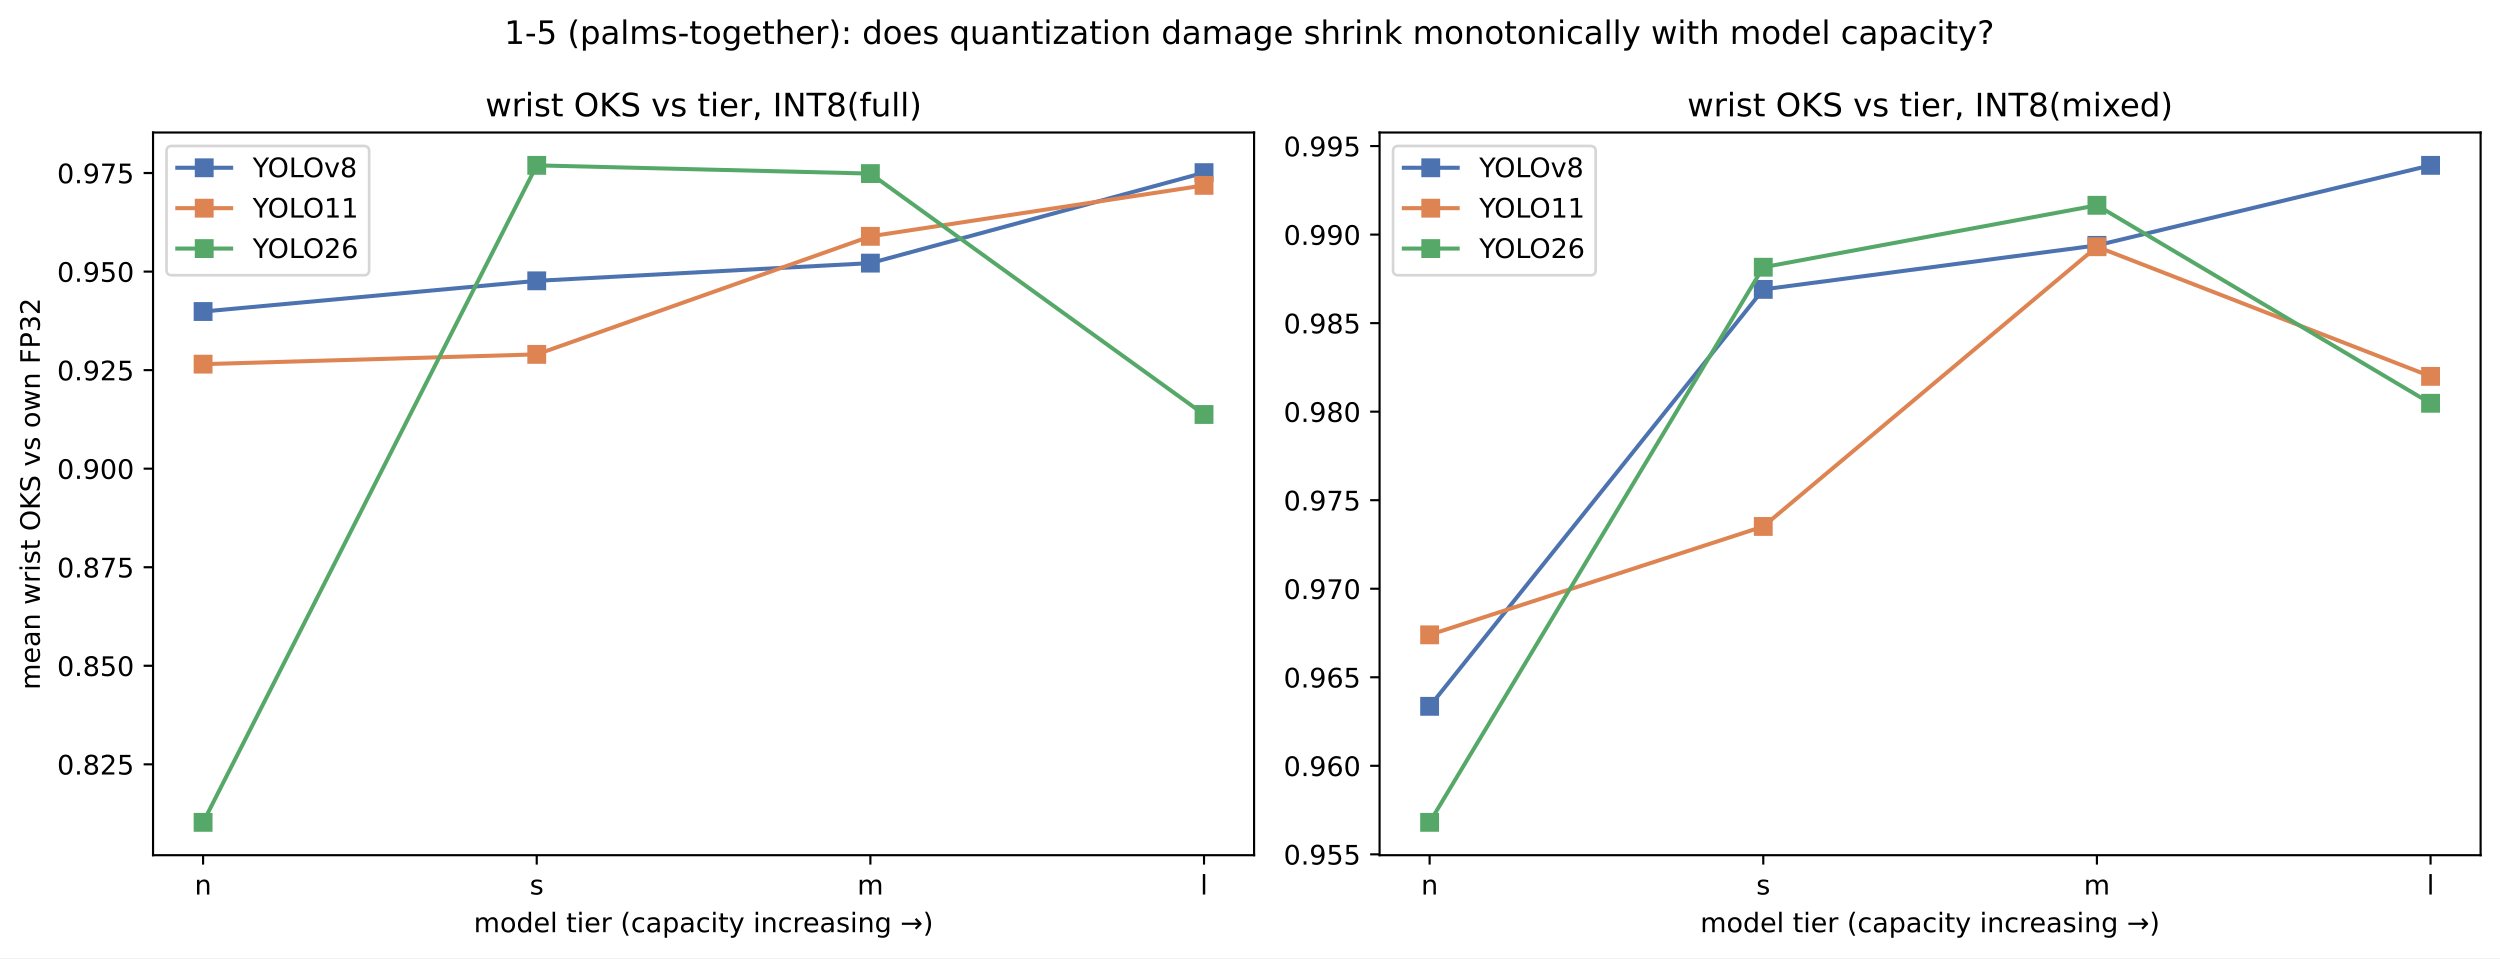
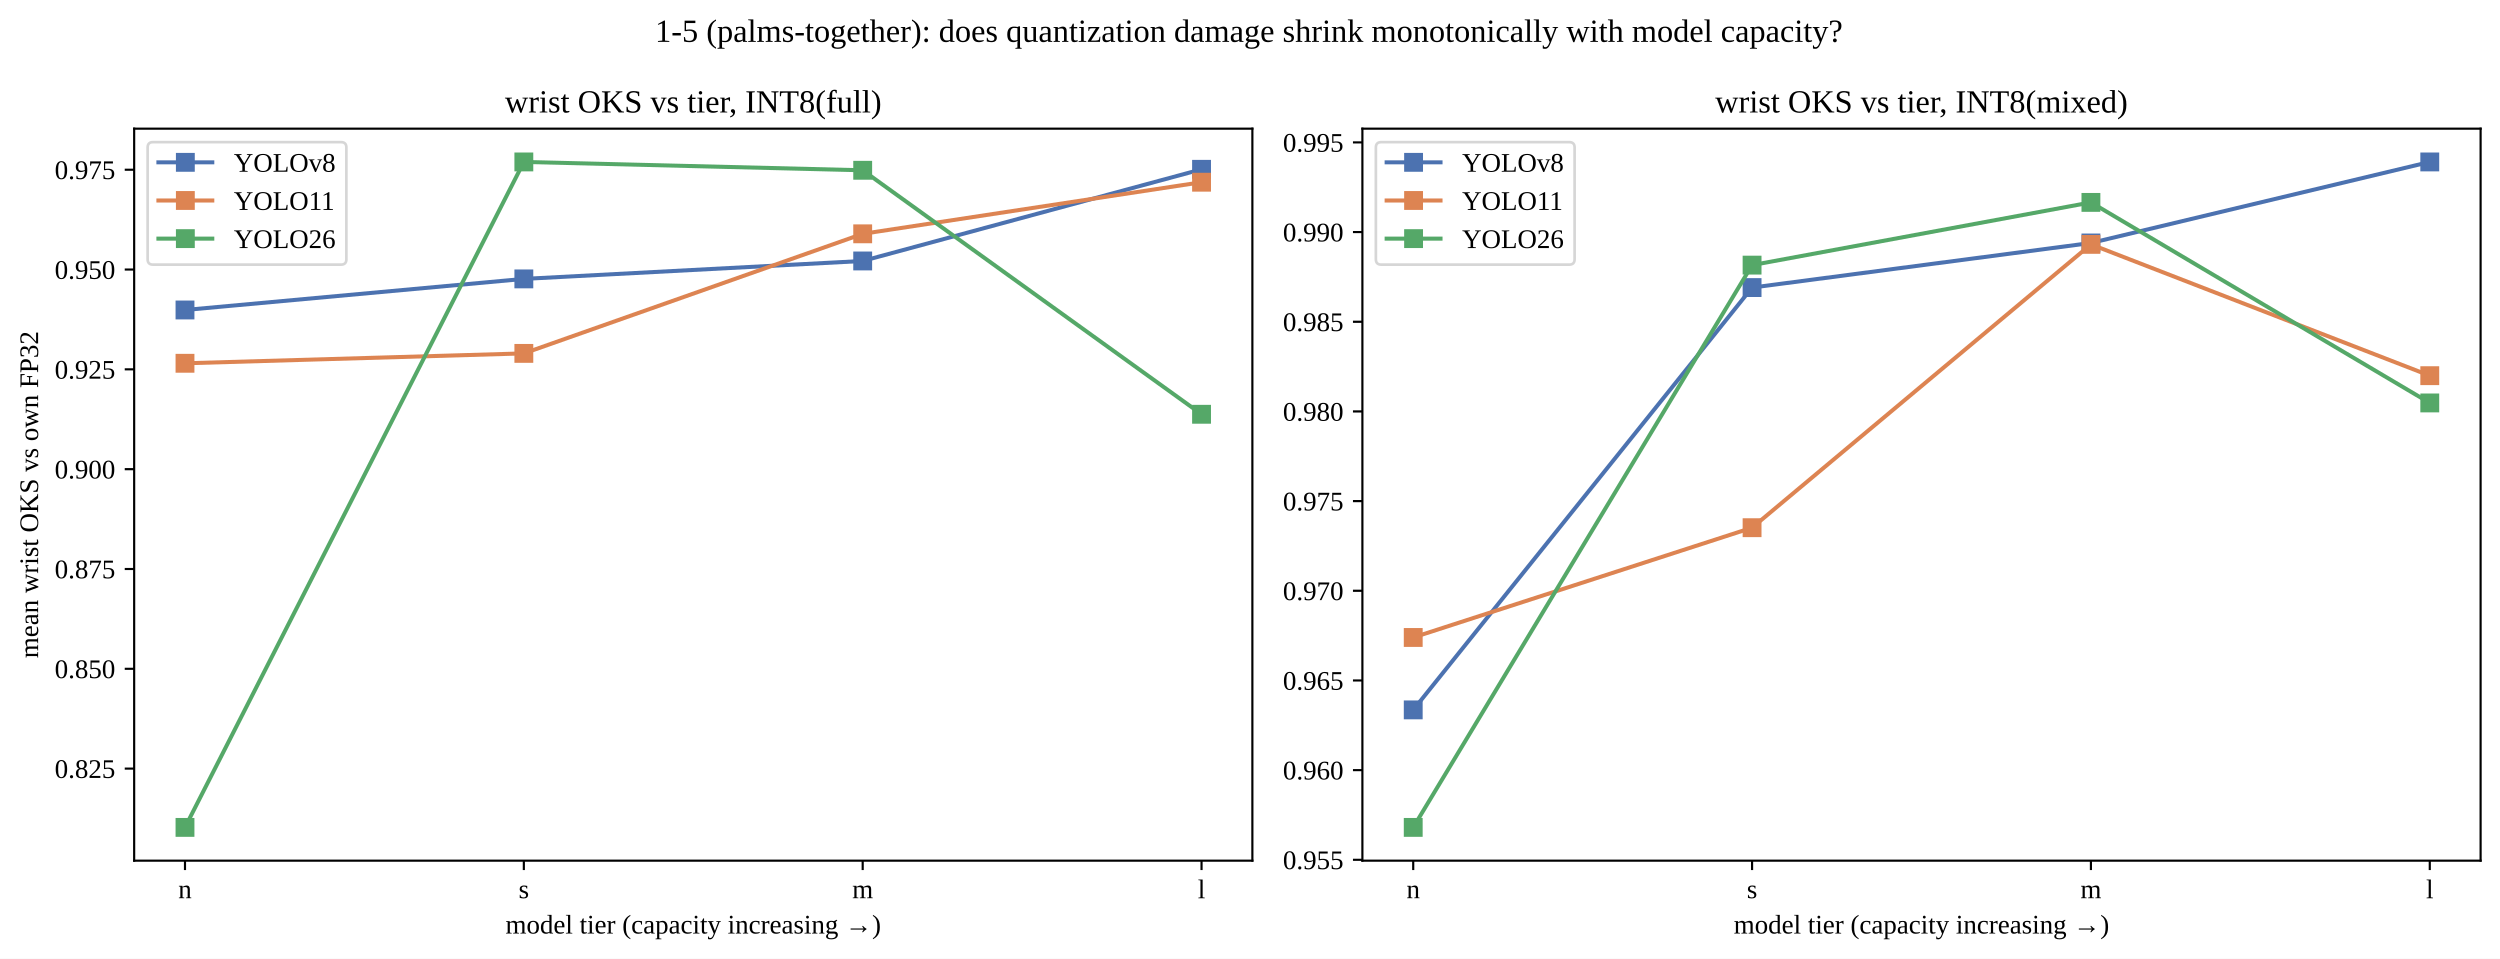
- <svg xmlns="http://www.w3.org/2000/svg" xmlns:xlink="http://www.w3.org/1999/xlink" width="928.307pt" height="355.757pt" viewBox="0 0 928.307 355.757" version="1.1">
+ <svg xmlns="http://www.w3.org/2000/svg" xmlns:xlink="http://www.w3.org/1999/xlink" width="928.004pt" height="355.886pt" viewBox="0 0 928.004 355.886" version="1.1">
  <defs>
    <style type="text/css">*{stroke-linejoin: round; stroke-linecap: butt}</style>
  </defs>
  <g id="figure_1">
    <g id="patch_1">
-       <path d="M 0 355.757  L 928.307 355.757  L 928.307 0  L 0 0  z " style="fill: #ffffff" />
+       <path d="M 0 355.886  L 928.004 355.886  L 928.004 0  L 0 0  z " style="fill: #ffffff" />
    </g>
    <g id="axes_1">
      <g id="patch_2">
-         <path d="M 56.829 317.555  L 465.668 317.555  L 465.668 49.203  L 56.829 49.203  z " style="fill: #ffffff" />
+         <path d="M 49.802 319.482  L 464.883 319.482  L 464.883 47.76  L 49.802 47.76  z " style="fill: #ffffff" />
      </g>
      <g id="matplotlib.axis_1">
        <g id="xtick_1">
          <g id="line2d_1">
            <defs>
-               <path id="mfb35e85db2" d="M 0 0  L 0 3.5  " style="stroke: #000000; stroke-width: 0.8" />
+               <path id="m98403628c5" d="M 0 0  L 0 3.5  " style="stroke: #000000; stroke-width: 0.8" />
            </defs>
            <g>
-               <use xlink:href="#mfb35e85db2" x="75.412" y="317.555" style="stroke: #000000; stroke-width: 0.8" />
+               <use xlink:href="#m98403628c5" x="68.669" y="319.482" style="stroke: #000000; stroke-width: 0.8" />
            </g>
          </g>
          <g id="text_1">
-             <text style="font-size: 10px; font-family: 'DejaVu Sans', 'Bitstream Vera Sans', 'Computer Modern Sans Serif', 'Lucida Grande', 'Verdana', 'Geneva', 'Lucid', 'Arial', 'Helvetica', 'Avant Garde', sans-serif; text-anchor: middle" x="75.412" y="332.153" transform="rotate(-0 75.41249 332.153)">n</text>
+             <text style="font-size: 10px; font-family: 'Times New Roman'; text-anchor: middle" x="68.669" y="333.415" transform="rotate(-0 68.66927 333.4154)">n</text>
          </g>
        </g>
        <g id="xtick_2">
          <g id="line2d_2">
            <g>
-               <use xlink:href="#mfb35e85db2" x="199.303" y="317.555" style="stroke: #000000; stroke-width: 0.8" />
+               <use xlink:href="#m98403628c5" x="194.451" y="319.482" style="stroke: #000000; stroke-width: 0.8" />
            </g>
          </g>
          <g id="text_2">
-             <text style="font-size: 10px; font-family: 'DejaVu Sans', 'Bitstream Vera Sans', 'Computer Modern Sans Serif', 'Lucida Grande', 'Verdana', 'Geneva', 'Lucid', 'Arial', 'Helvetica', 'Avant Garde', sans-serif; text-anchor: middle" x="199.303" y="332.153" transform="rotate(-0 199.303 332.153)">s</text>
+             <text style="font-size: 10px; font-family: 'Times New Roman'; text-anchor: middle" x="194.451" y="333.415" transform="rotate(-0 194.4514 333.4154)">s</text>
          </g>
        </g>
        <g id="xtick_3">
          <g id="line2d_3">
            <g>
-               <use xlink:href="#mfb35e85db2" x="323.194" y="317.555" style="stroke: #000000; stroke-width: 0.8" />
+               <use xlink:href="#m98403628c5" x="320.233" y="319.482" style="stroke: #000000; stroke-width: 0.8" />
            </g>
          </g>
          <g id="text_3">
-             <text style="font-size: 10px; font-family: 'DejaVu Sans', 'Bitstream Vera Sans', 'Computer Modern Sans Serif', 'Lucida Grande', 'Verdana', 'Geneva', 'Lucid', 'Arial', 'Helvetica', 'Avant Garde', sans-serif; text-anchor: middle" x="323.194" y="332.153" transform="rotate(-0 323.1936 332.153)">m</text>
+             <text style="font-size: 10px; font-family: 'Times New Roman'; text-anchor: middle" x="320.233" y="333.415" transform="rotate(-0 320.2334 333.4154)">m</text>
          </g>
        </g>
        <g id="xtick_4">
          <g id="line2d_4">
            <g>
-               <use xlink:href="#mfb35e85db2" x="447.084" y="317.555" style="stroke: #000000; stroke-width: 0.8" />
+               <use xlink:href="#m98403628c5" x="446.016" y="319.482" style="stroke: #000000; stroke-width: 0.8" />
            </g>
          </g>
          <g id="text_4">
-             <text style="font-size: 10px; font-family: 'DejaVu Sans', 'Bitstream Vera Sans', 'Computer Modern Sans Serif', 'Lucida Grande', 'Verdana', 'Geneva', 'Lucid', 'Arial', 'Helvetica', 'Avant Garde', sans-serif; text-anchor: middle" x="447.084" y="332.154" transform="rotate(-0 447.0842 332.1538)">l</text>
+             <text style="font-size: 10px; font-family: 'Times New Roman'; text-anchor: middle" x="446.016" y="333.426" transform="rotate(-0 446.0155 333.4255)">l</text>
          </g>
        </g>
        <g id="text_5">
-           <text style="font-size: 10px; font-family: 'DejaVu Sans', 'Bitstream Vera Sans', 'Computer Modern Sans Serif', 'Lucida Grande', 'Verdana', 'Geneva', 'Lucid', 'Arial', 'Helvetica', 'Avant Garde', sans-serif; text-anchor: middle" x="261.248" y="346.155" transform="rotate(-0 261.2483 346.1545)">model tier (capacity increasing →)</text>
+           <text style="font-size: 10px; font-family: 'Times New Roman'; text-anchor: middle" x="257.342" y="346.527" transform="rotate(-0 257.3424 346.5275)">model tier (capacity increasing →)</text>
        </g>
      </g>
      <g id="matplotlib.axis_2">
        <g id="ytick_1">
          <g id="line2d_5">
            <defs>
-               <path id="mbc15fcbe6c" d="M 0 0  L -3.5 0  " style="stroke: #000000; stroke-width: 0.8" />
+               <path id="me08362df9e" d="M 0 0  L -3.5 0  " style="stroke: #000000; stroke-width: 0.8" />
            </defs>
            <g>
-               <use xlink:href="#mbc15fcbe6c" x="56.829" y="283.806" style="stroke: #000000; stroke-width: 0.8" />
+               <use xlink:href="#me08362df9e" x="49.802" y="285.309" style="stroke: #000000; stroke-width: 0.8" />
            </g>
          </g>
          <g id="text_6">
-             <text style="font-size: 10px; font-family: 'DejaVu Sans', 'Bitstream Vera Sans', 'Computer Modern Sans Serif', 'Lucida Grande', 'Verdana', 'Geneva', 'Lucid', 'Arial', 'Helvetica', 'Avant Garde', sans-serif; text-anchor: end" x="49.829" y="287.605" transform="rotate(-0 49.82891 287.6049)">0.825</text>
+             <text style="font-size: 10px; font-family: 'Times New Roman'; text-anchor: end" x="42.802" y="288.776" transform="rotate(-0 42.80195 288.7756)">0.825</text>
          </g>
        </g>
        <g id="ytick_2">
          <g id="line2d_6">
            <g>
-               <use xlink:href="#mbc15fcbe6c" x="56.829" y="247.214" style="stroke: #000000; stroke-width: 0.8" />
+               <use xlink:href="#me08362df9e" x="49.802" y="248.258" style="stroke: #000000; stroke-width: 0.8" />
            </g>
          </g>
          <g id="text_7">
-             <text style="font-size: 10px; font-family: 'DejaVu Sans', 'Bitstream Vera Sans', 'Computer Modern Sans Serif', 'Lucida Grande', 'Verdana', 'Geneva', 'Lucid', 'Arial', 'Helvetica', 'Avant Garde', sans-serif; text-anchor: end" x="49.829" y="251.013" transform="rotate(-0 49.82891 251.0131)">0.850</text>
+             <text style="font-size: 10px; font-family: 'Times New Roman'; text-anchor: end" x="42.802" y="251.724" transform="rotate(-0 42.80195 251.7244)">0.850</text>
          </g>
        </g>
        <g id="ytick_3">
          <g id="line2d_7">
            <g>
-               <use xlink:href="#mbc15fcbe6c" x="56.829" y="210.622" style="stroke: #000000; stroke-width: 0.8" />
+               <use xlink:href="#me08362df9e" x="49.802" y="211.206" style="stroke: #000000; stroke-width: 0.8" />
            </g>
          </g>
          <g id="text_8">
-             <text style="font-size: 10px; font-family: 'DejaVu Sans', 'Bitstream Vera Sans', 'Computer Modern Sans Serif', 'Lucida Grande', 'Verdana', 'Geneva', 'Lucid', 'Arial', 'Helvetica', 'Avant Garde', sans-serif; text-anchor: end" x="49.829" y="214.421" transform="rotate(-0 49.82891 214.4212)">0.875</text>
+             <text style="font-size: 10px; font-family: 'Times New Roman'; text-anchor: end" x="42.802" y="214.673" transform="rotate(-0 42.80195 214.6731)">0.875</text>
          </g>
        </g>
        <g id="ytick_4">
          <g id="line2d_8">
            <g>
-               <use xlink:href="#mbc15fcbe6c" x="56.829" y="174.031" style="stroke: #000000; stroke-width: 0.8" />
+               <use xlink:href="#me08362df9e" x="49.802" y="174.155" style="stroke: #000000; stroke-width: 0.8" />
            </g>
          </g>
          <g id="text_9">
-             <text style="font-size: 10px; font-family: 'DejaVu Sans', 'Bitstream Vera Sans', 'Computer Modern Sans Serif', 'Lucida Grande', 'Verdana', 'Geneva', 'Lucid', 'Arial', 'Helvetica', 'Avant Garde', sans-serif; text-anchor: end" x="49.829" y="177.829" transform="rotate(-0 49.82891 177.8294)">0.900</text>
+             <text style="font-size: 10px; font-family: 'Times New Roman'; text-anchor: end" x="42.802" y="177.622" transform="rotate(-0 42.80195 177.6218)">0.900</text>
          </g>
        </g>
        <g id="ytick_5">
          <g id="line2d_9">
            <g>
-               <use xlink:href="#mbc15fcbe6c" x="56.829" y="137.439" style="stroke: #000000; stroke-width: 0.8" />
+               <use xlink:href="#me08362df9e" x="49.802" y="137.104" style="stroke: #000000; stroke-width: 0.8" />
            </g>
          </g>
          <g id="text_10">
-             <text style="font-size: 10px; font-family: 'DejaVu Sans', 'Bitstream Vera Sans', 'Computer Modern Sans Serif', 'Lucida Grande', 'Verdana', 'Geneva', 'Lucid', 'Arial', 'Helvetica', 'Avant Garde', sans-serif; text-anchor: end" x="49.829" y="141.238" transform="rotate(-0 49.82891 141.2375)">0.925</text>
+             <text style="font-size: 10px; font-family: 'Times New Roman'; text-anchor: end" x="42.802" y="140.571" transform="rotate(-0 42.80195 140.5705)">0.925</text>
          </g>
        </g>
        <g id="ytick_6">
          <g id="line2d_10">
            <g>
-               <use xlink:href="#mbc15fcbe6c" x="56.829" y="100.847" style="stroke: #000000; stroke-width: 0.8" />
+               <use xlink:href="#me08362df9e" x="49.802" y="100.052" style="stroke: #000000; stroke-width: 0.8" />
            </g>
          </g>
          <g id="text_11">
-             <text style="font-size: 10px; font-family: 'DejaVu Sans', 'Bitstream Vera Sans', 'Computer Modern Sans Serif', 'Lucida Grande', 'Verdana', 'Geneva', 'Lucid', 'Arial', 'Helvetica', 'Avant Garde', sans-serif; text-anchor: end" x="49.829" y="104.646" transform="rotate(-0 49.82891 104.6457)">0.950</text>
+             <text style="font-size: 10px; font-family: 'Times New Roman'; text-anchor: end" x="42.802" y="103.519" transform="rotate(-0 42.80195 103.5192)">0.950</text>
          </g>
        </g>
        <g id="ytick_7">
          <g id="line2d_11">
            <g>
-               <use xlink:href="#mbc15fcbe6c" x="56.829" y="64.255" style="stroke: #000000; stroke-width: 0.8" />
+               <use xlink:href="#me08362df9e" x="49.802" y="63.001" style="stroke: #000000; stroke-width: 0.8" />
            </g>
          </g>
          <g id="text_12">
-             <text style="font-size: 10px; font-family: 'DejaVu Sans', 'Bitstream Vera Sans', 'Computer Modern Sans Serif', 'Lucida Grande', 'Verdana', 'Geneva', 'Lucid', 'Arial', 'Helvetica', 'Avant Garde', sans-serif; text-anchor: end" x="49.829" y="68.054" transform="rotate(-0 49.82891 68.0538)">0.975</text>
+             <text style="font-size: 10px; font-family: 'Times New Roman'; text-anchor: end" x="42.802" y="66.468" transform="rotate(-0 42.80195 66.46794)">0.975</text>
          </g>
        </g>
        <g id="text_13">
-           <text style="font-size: 10px; font-family: 'DejaVu Sans', 'Bitstream Vera Sans', 'Computer Modern Sans Serif', 'Lucida Grande', 'Verdana', 'Geneva', 'Lucid', 'Arial', 'Helvetica', 'Avant Garde', sans-serif; text-anchor: middle" x="14.798" y="183.379" transform="rotate(-90 14.79844 183.3791)">mean wrist OKS vs own FP32</text>
+           <text style="font-size: 10px; font-family: 'Times New Roman'; text-anchor: middle" x="14.144" y="183.621" transform="rotate(-90 14.14375 183.6209)">mean wrist OKS vs own FP32</text>
        </g>
      </g>
      <g id="line2d_12">
-         <path d="M 75.412 115.672  L 199.303 104.279  L 323.194 97.704  L 447.084 64.105  " clip-path="url(#p54982bc17d)" style="fill: none; stroke: #4c72b0; stroke-width: 1.5; stroke-linecap: square" />
+         <path d="M 68.669 115.064  L 194.451 103.528  L 320.233 96.87  L 446.016 62.849  " clip-path="url(#pccb9791baa)" style="fill: none; stroke: #4c72b0; stroke-width: 1.5; stroke-linecap: square" />
        <defs>
-           <path id="m06fc7704d2" d="M -3 3  L 3 3  L 3 -3  L -3 -3  z " style="stroke: #4c72b0; stroke-linejoin: miter" />
+           <path id="mf8d01017b0" d="M -3 3  L 3 3  L 3 -3  L -3 -3  z " style="stroke: #4c72b0; stroke-linejoin: miter" />
        </defs>
-         <g clip-path="url(#p54982bc17d)">
-           <use xlink:href="#m06fc7704d2" x="75.412" y="115.672" style="fill: #4c72b0; stroke: #4c72b0; stroke-linejoin: miter" />
-           <use xlink:href="#m06fc7704d2" x="199.303" y="104.279" style="fill: #4c72b0; stroke: #4c72b0; stroke-linejoin: miter" />
-           <use xlink:href="#m06fc7704d2" x="323.194" y="97.704" style="fill: #4c72b0; stroke: #4c72b0; stroke-linejoin: miter" />
-           <use xlink:href="#m06fc7704d2" x="447.084" y="64.105" style="fill: #4c72b0; stroke: #4c72b0; stroke-linejoin: miter" />
+         <g clip-path="url(#pccb9791baa)">
+           <use xlink:href="#mf8d01017b0" x="68.669" y="115.064" style="fill: #4c72b0; stroke: #4c72b0; stroke-linejoin: miter" />
+           <use xlink:href="#mf8d01017b0" x="194.451" y="103.528" style="fill: #4c72b0; stroke: #4c72b0; stroke-linejoin: miter" />
+           <use xlink:href="#mf8d01017b0" x="320.233" y="96.87" style="fill: #4c72b0; stroke: #4c72b0; stroke-linejoin: miter" />
+           <use xlink:href="#mf8d01017b0" x="446.016" y="62.849" style="fill: #4c72b0; stroke: #4c72b0; stroke-linejoin: miter" />
        </g>
      </g>
      <g id="line2d_13">
-         <path d="M 75.412 135.214  L 199.303 131.587  L 323.194 87.754  L 447.084 68.833  " clip-path="url(#p54982bc17d)" style="fill: none; stroke: #dd8452; stroke-width: 1.5; stroke-linecap: square" />
+         <path d="M 68.669 134.851  L 194.451 131.179  L 320.233 86.795  L 446.016 67.637  " clip-path="url(#pccb9791baa)" style="fill: none; stroke: #dd8452; stroke-width: 1.5; stroke-linecap: square" />
        <defs>
-           <path id="m14902afcdb" d="M -3 3  L 3 3  L 3 -3  L -3 -3  z " style="stroke: #dd8452; stroke-linejoin: miter" />
+           <path id="m98a29662fd" d="M -3 3  L 3 3  L 3 -3  L -3 -3  z " style="stroke: #dd8452; stroke-linejoin: miter" />
        </defs>
-         <g clip-path="url(#p54982bc17d)">
-           <use xlink:href="#m14902afcdb" x="75.412" y="135.214" style="fill: #dd8452; stroke: #dd8452; stroke-linejoin: miter" />
-           <use xlink:href="#m14902afcdb" x="199.303" y="131.587" style="fill: #dd8452; stroke: #dd8452; stroke-linejoin: miter" />
-           <use xlink:href="#m14902afcdb" x="323.194" y="87.754" style="fill: #dd8452; stroke: #dd8452; stroke-linejoin: miter" />
-           <use xlink:href="#m14902afcdb" x="447.084" y="68.833" style="fill: #dd8452; stroke: #dd8452; stroke-linejoin: miter" />
+         <g clip-path="url(#pccb9791baa)">
+           <use xlink:href="#m98a29662fd" x="68.669" y="134.851" style="fill: #dd8452; stroke: #dd8452; stroke-linejoin: miter" />
+           <use xlink:href="#m98a29662fd" x="194.451" y="131.179" style="fill: #dd8452; stroke: #dd8452; stroke-linejoin: miter" />
+           <use xlink:href="#m98a29662fd" x="320.233" y="86.795" style="fill: #dd8452; stroke: #dd8452; stroke-linejoin: miter" />
+           <use xlink:href="#m98a29662fd" x="446.016" y="67.637" style="fill: #dd8452; stroke: #dd8452; stroke-linejoin: miter" />
        </g>
      </g>
      <g id="line2d_14">
-         <path d="M 75.412 305.357  L 199.303 61.401  L 323.194 64.46  L 447.084 153.908  " clip-path="url(#p54982bc17d)" style="fill: none; stroke: #55a868; stroke-width: 1.5; stroke-linecap: square" />
+         <path d="M 68.669 307.131  L 194.451 60.111  L 320.233 63.208  L 446.016 153.78  " clip-path="url(#pccb9791baa)" style="fill: none; stroke: #55a868; stroke-width: 1.5; stroke-linecap: square" />
        <defs>
-           <path id="mf9db5cdbac" d="M -3 3  L 3 3  L 3 -3  L -3 -3  z " style="stroke: #55a868; stroke-linejoin: miter" />
+           <path id="m3e7257c560" d="M -3 3  L 3 3  L 3 -3  L -3 -3  z " style="stroke: #55a868; stroke-linejoin: miter" />
        </defs>
-         <g clip-path="url(#p54982bc17d)">
-           <use xlink:href="#mf9db5cdbac" x="75.412" y="305.357" style="fill: #55a868; stroke: #55a868; stroke-linejoin: miter" />
-           <use xlink:href="#mf9db5cdbac" x="199.303" y="61.401" style="fill: #55a868; stroke: #55a868; stroke-linejoin: miter" />
-           <use xlink:href="#mf9db5cdbac" x="323.194" y="64.46" style="fill: #55a868; stroke: #55a868; stroke-linejoin: miter" />
-           <use xlink:href="#mf9db5cdbac" x="447.084" y="153.908" style="fill: #55a868; stroke: #55a868; stroke-linejoin: miter" />
+         <g clip-path="url(#pccb9791baa)">
+           <use xlink:href="#m3e7257c560" x="68.669" y="307.131" style="fill: #55a868; stroke: #55a868; stroke-linejoin: miter" />
+           <use xlink:href="#m3e7257c560" x="194.451" y="60.111" style="fill: #55a868; stroke: #55a868; stroke-linejoin: miter" />
+           <use xlink:href="#m3e7257c560" x="320.233" y="63.208" style="fill: #55a868; stroke: #55a868; stroke-linejoin: miter" />
+           <use xlink:href="#m3e7257c560" x="446.016" y="153.78" style="fill: #55a868; stroke: #55a868; stroke-linejoin: miter" />
        </g>
      </g>
      <g id="patch_3">
-         <path d="M 56.829 317.555  L 56.829 49.203  " style="fill: none; stroke: #000000; stroke-width: 0.8; stroke-linejoin: miter; stroke-linecap: square" />
+         <path d="M 49.802 319.482  L 49.802 47.76  " style="fill: none; stroke: #000000; stroke-width: 0.8; stroke-linejoin: miter; stroke-linecap: square" />
      </g>
      <g id="patch_4">
-         <path d="M 465.668 317.555  L 465.668 49.203  " style="fill: none; stroke: #000000; stroke-width: 0.8; stroke-linejoin: miter; stroke-linecap: square" />
+         <path d="M 464.883 319.482  L 464.883 47.76  " style="fill: none; stroke: #000000; stroke-width: 0.8; stroke-linejoin: miter; stroke-linecap: square" />
      </g>
      <g id="patch_5">
-         <path d="M 56.829 317.555  L 465.668 317.555  " style="fill: none; stroke: #000000; stroke-width: 0.8; stroke-linejoin: miter; stroke-linecap: square" />
+         <path d="M 49.802 319.482  L 464.883 319.482  " style="fill: none; stroke: #000000; stroke-width: 0.8; stroke-linejoin: miter; stroke-linecap: square" />
      </g>
      <g id="patch_6">
-         <path d="M 56.829 49.203  L 465.668 49.203  " style="fill: none; stroke: #000000; stroke-width: 0.8; stroke-linejoin: miter; stroke-linecap: square" />
+         <path d="M 49.802 47.76  L 464.883 47.76  " style="fill: none; stroke: #000000; stroke-width: 0.8; stroke-linejoin: miter; stroke-linecap: square" />
      </g>
      <g id="text_14">
-         <text style="font-size: 12px; font-family: 'DejaVu Sans', 'Bitstream Vera Sans', 'Computer Modern Sans Serif', 'Lucida Grande', 'Verdana', 'Geneva', 'Lucid', 'Arial', 'Helvetica', 'Avant Garde', sans-serif; text-anchor: middle" x="261.248" y="43.203" transform="rotate(-0 261.2483 43.20281)">wrist OKS vs tier, INT8(full)</text>
+         <text style="font-size: 12px; font-family: 'Times New Roman'; text-anchor: middle" x="257.342" y="41.76" transform="rotate(-0 257.3424 41.76)">wrist OKS vs tier, INT8(full)</text>
      </g>
      <g id="legend_1">
        <g id="patch_7">
-           <path d="M 63.829 102.205  L 135.074 102.205  Q 137.074 102.205 137.074 100.205  L 137.074 56.203  Q 137.074 54.203 135.074 54.203  L 63.829 54.203  Q 61.829 54.203 61.829 56.203  L 61.829 100.205  Q 61.829 102.205 63.829 102.205  z " style="fill: #ffffff; opacity: 0.8; stroke: #cccccc; stroke-linejoin: miter" />
+           <path d="M 56.802 98.235  L 126.575 98.235  Q 128.575 98.235 128.575 96.235  L 128.575 54.76  Q 128.575 52.76 126.575 52.76  L 56.802 52.76  Q 54.802 52.76 54.802 54.76  L 54.802 96.235  Q 54.802 98.235 56.802 98.235  z " style="fill: #ffffff; opacity: 0.8; stroke: #cccccc; stroke-linejoin: miter" />
        </g>
        <g id="line2d_15">
-           <path d="M 65.829 62.301  L 75.829 62.301  L 85.829 62.301  " style="fill: none; stroke: #4c72b0; stroke-width: 1.5; stroke-linecap: square" />
-           <g>
-             <use xlink:href="#m06fc7704d2" x="75.829" y="62.301" style="fill: #4c72b0; stroke: #4c72b0; stroke-linejoin: miter" />
+           <path d="M 58.802 60.26  L 68.802 60.26  L 78.802 60.26  " style="fill: none; stroke: #4c72b0; stroke-width: 1.5; stroke-linecap: square" />
+           <g>
+             <use xlink:href="#mf8d01017b0" x="68.802" y="60.26" style="fill: #4c72b0; stroke: #4c72b0; stroke-linejoin: miter" />
          </g>
        </g>
        <g id="text_15">
-           <text style="font-size: 10px; font-family: 'DejaVu Sans', 'Bitstream Vera Sans', 'Computer Modern Sans Serif', 'Lucida Grande', 'Verdana', 'Geneva', 'Lucid', 'Arial', 'Helvetica', 'Avant Garde', sans-serif; text-anchor: start" x="93.829" y="65.801" transform="rotate(-0 93.82891 65.80125)">YOLOv8</text>
+           <text style="font-size: 10px; font-family: 'Times New Roman'; text-anchor: start" x="86.802" y="63.76" transform="rotate(-0 86.80195 63.76)">YOLOv8</text>
        </g>
        <g id="line2d_16">
-           <path d="M 65.829 77.302  L 75.829 77.302  L 85.829 77.302  " style="fill: none; stroke: #dd8452; stroke-width: 1.5; stroke-linecap: square" />
-           <g>
-             <use xlink:href="#m14902afcdb" x="75.829" y="77.302" style="fill: #dd8452; stroke: #dd8452; stroke-linejoin: miter" />
+           <path d="M 58.802 74.418  L 68.802 74.418  L 78.802 74.418  " style="fill: none; stroke: #dd8452; stroke-width: 1.5; stroke-linecap: square" />
+           <g>
+             <use xlink:href="#m98a29662fd" x="68.802" y="74.418" style="fill: #dd8452; stroke: #dd8452; stroke-linejoin: miter" />
          </g>
        </g>
        <g id="text_16">
-           <text style="font-size: 10px; font-family: 'DejaVu Sans', 'Bitstream Vera Sans', 'Computer Modern Sans Serif', 'Lucida Grande', 'Verdana', 'Geneva', 'Lucid', 'Arial', 'Helvetica', 'Avant Garde', sans-serif; text-anchor: start" x="93.829" y="80.802" transform="rotate(-0 93.82891 80.80203)">YOLO11</text>
+           <text style="font-size: 10px; font-family: 'Times New Roman'; text-anchor: start" x="86.802" y="77.918" transform="rotate(-0 86.80195 77.9182)">YOLO11</text>
        </g>
        <g id="line2d_17">
-           <path d="M 65.829 92.303  L 75.829 92.303  L 85.829 92.303  " style="fill: none; stroke: #55a868; stroke-width: 1.5; stroke-linecap: square" />
-           <g>
-             <use xlink:href="#mf9db5cdbac" x="75.829" y="92.303" style="fill: #55a868; stroke: #55a868; stroke-linejoin: miter" />
+           <path d="M 58.802 88.576  L 68.802 88.576  L 78.802 88.576  " style="fill: none; stroke: #55a868; stroke-width: 1.5; stroke-linecap: square" />
+           <g>
+             <use xlink:href="#m3e7257c560" x="68.802" y="88.576" style="fill: #55a868; stroke: #55a868; stroke-linejoin: miter" />
          </g>
        </g>
        <g id="text_17">
-           <text style="font-size: 10px; font-family: 'DejaVu Sans', 'Bitstream Vera Sans', 'Computer Modern Sans Serif', 'Lucida Grande', 'Verdana', 'Geneva', 'Lucid', 'Arial', 'Helvetica', 'Avant Garde', sans-serif; text-anchor: start" x="93.829" y="95.803" transform="rotate(-0 93.82891 95.80281)">YOLO26</text>
+           <text style="font-size: 10px; font-family: 'Times New Roman'; text-anchor: start" x="86.802" y="92.076" transform="rotate(-0 86.80195 92.07641)">YOLO26</text>
        </g>
      </g>
    </g>
    <g id="axes_2">
      <g id="patch_8">
-         <path d="M 512.268 317.555  L 921.107 317.555  L 921.107 49.203  L 512.268 49.203  z " style="fill: #ffffff" />
+         <path d="M 505.723 319.482  L 920.804 319.482  L 920.804 47.76  L 505.723 47.76  z " style="fill: #ffffff" />
      </g>
      <g id="matplotlib.axis_3">
        <g id="xtick_5">
          <g id="line2d_18">
            <g>
-               <use xlink:href="#mfb35e85db2" x="530.851" y="317.555" style="stroke: #000000; stroke-width: 0.8" />
+               <use xlink:href="#m98403628c5" x="524.59" y="319.482" style="stroke: #000000; stroke-width: 0.8" />
            </g>
          </g>
          <g id="text_18">
-             <text style="font-size: 10px; font-family: 'DejaVu Sans', 'Bitstream Vera Sans', 'Computer Modern Sans Serif', 'Lucida Grande', 'Verdana', 'Geneva', 'Lucid', 'Arial', 'Helvetica', 'Avant Garde', sans-serif; text-anchor: middle" x="530.851" y="332.153" transform="rotate(-0 530.8513 332.153)">n</text>
+             <text style="font-size: 10px; font-family: 'Times New Roman'; text-anchor: middle" x="524.59" y="333.415" transform="rotate(-0 524.5902 333.4154)">n</text>
          </g>
        </g>
        <g id="xtick_6">
          <g id="line2d_19">
            <g>
-               <use xlink:href="#mfb35e85db2" x="654.742" y="317.555" style="stroke: #000000; stroke-width: 0.8" />
+               <use xlink:href="#m98403628c5" x="650.372" y="319.482" style="stroke: #000000; stroke-width: 0.8" />
            </g>
          </g>
          <g id="text_19">
-             <text style="font-size: 10px; font-family: 'DejaVu Sans', 'Bitstream Vera Sans', 'Computer Modern Sans Serif', 'Lucida Grande', 'Verdana', 'Geneva', 'Lucid', 'Arial', 'Helvetica', 'Avant Garde', sans-serif; text-anchor: middle" x="654.742" y="332.153" transform="rotate(-0 654.7419 332.153)">s</text>
+             <text style="font-size: 10px; font-family: 'Times New Roman'; text-anchor: middle" x="650.372" y="333.415" transform="rotate(-0 650.3723 333.4154)">s</text>
          </g>
        </g>
        <g id="xtick_7">
          <g id="line2d_20">
            <g>
-               <use xlink:href="#mfb35e85db2" x="778.632" y="317.555" style="stroke: #000000; stroke-width: 0.8" />
+               <use xlink:href="#m98403628c5" x="776.154" y="319.482" style="stroke: #000000; stroke-width: 0.8" />
            </g>
          </g>
          <g id="text_20">
-             <text style="font-size: 10px; font-family: 'DejaVu Sans', 'Bitstream Vera Sans', 'Computer Modern Sans Serif', 'Lucida Grande', 'Verdana', 'Geneva', 'Lucid', 'Arial', 'Helvetica', 'Avant Garde', sans-serif; text-anchor: middle" x="778.632" y="332.153" transform="rotate(-0 778.6324 332.153)">m</text>
+             <text style="font-size: 10px; font-family: 'Times New Roman'; text-anchor: middle" x="776.154" y="333.415" transform="rotate(-0 776.1543 333.4154)">m</text>
          </g>
        </g>
        <g id="xtick_8">
          <g id="line2d_21">
            <g>
-               <use xlink:href="#mfb35e85db2" x="902.523" y="317.555" style="stroke: #000000; stroke-width: 0.8" />
+               <use xlink:href="#m98403628c5" x="901.936" y="319.482" style="stroke: #000000; stroke-width: 0.8" />
            </g>
          </g>
          <g id="text_21">
-             <text style="font-size: 10px; font-family: 'DejaVu Sans', 'Bitstream Vera Sans', 'Computer Modern Sans Serif', 'Lucida Grande', 'Verdana', 'Geneva', 'Lucid', 'Arial', 'Helvetica', 'Avant Garde', sans-serif; text-anchor: middle" x="902.523" y="332.154" transform="rotate(-0 902.523 332.1538)">l</text>
+             <text style="font-size: 10px; font-family: 'Times New Roman'; text-anchor: middle" x="901.936" y="333.426" transform="rotate(-0 901.9364 333.4255)">l</text>
          </g>
        </g>
        <g id="text_22">
-           <text style="font-size: 10px; font-family: 'DejaVu Sans', 'Bitstream Vera Sans', 'Computer Modern Sans Serif', 'Lucida Grande', 'Verdana', 'Geneva', 'Lucid', 'Arial', 'Helvetica', 'Avant Garde', sans-serif; text-anchor: middle" x="716.687" y="346.155" transform="rotate(-0 716.6871 346.1545)">model tier (capacity increasing →)</text>
+           <text style="font-size: 10px; font-family: 'Times New Roman'; text-anchor: middle" x="713.263" y="346.527" transform="rotate(-0 713.2633 346.5275)">model tier (capacity increasing →)</text>
        </g>
      </g>
      <g id="matplotlib.axis_4">
        <g id="ytick_8">
          <g id="line2d_22">
            <g>
-               <use xlink:href="#mbc15fcbe6c" x="512.268" y="317.236" style="stroke: #000000; stroke-width: 0.8" />
+               <use xlink:href="#me08362df9e" x="505.723" y="319.158" style="stroke: #000000; stroke-width: 0.8" />
            </g>
          </g>
          <g id="text_23">
-             <text style="font-size: 10px; font-family: 'DejaVu Sans', 'Bitstream Vera Sans', 'Computer Modern Sans Serif', 'Lucida Grande', 'Verdana', 'Geneva', 'Lucid', 'Arial', 'Helvetica', 'Avant Garde', sans-serif; text-anchor: end" x="505.268" y="321.035" transform="rotate(-0 505.2677 321.0347)">0.955</text>
+             <text style="font-size: 10px; font-family: 'Times New Roman'; text-anchor: end" x="498.723" y="322.625" transform="rotate(-0 498.7229 322.6251)">0.955</text>
          </g>
        </g>
        <g id="ytick_9">
          <g id="line2d_23">
            <g>
-               <use xlink:href="#mbc15fcbe6c" x="512.268" y="284.362" style="stroke: #000000; stroke-width: 0.8" />
+               <use xlink:href="#me08362df9e" x="505.723" y="285.871" style="stroke: #000000; stroke-width: 0.8" />
            </g>
          </g>
          <g id="text_24">
-             <text style="font-size: 10px; font-family: 'DejaVu Sans', 'Bitstream Vera Sans', 'Computer Modern Sans Serif', 'Lucida Grande', 'Verdana', 'Geneva', 'Lucid', 'Arial', 'Helvetica', 'Avant Garde', sans-serif; text-anchor: end" x="505.268" y="288.161" transform="rotate(-0 505.2677 288.1605)">0.960</text>
+             <text style="font-size: 10px; font-family: 'Times New Roman'; text-anchor: end" x="498.723" y="289.338" transform="rotate(-0 498.7229 289.3382)">0.960</text>
          </g>
        </g>
        <g id="ytick_10">
          <g id="line2d_24">
            <g>
-               <use xlink:href="#mbc15fcbe6c" x="512.268" y="251.488" style="stroke: #000000; stroke-width: 0.8" />
+               <use xlink:href="#me08362df9e" x="505.723" y="252.584" style="stroke: #000000; stroke-width: 0.8" />
            </g>
          </g>
          <g id="text_25">
-             <text style="font-size: 10px; font-family: 'DejaVu Sans', 'Bitstream Vera Sans', 'Computer Modern Sans Serif', 'Lucida Grande', 'Verdana', 'Geneva', 'Lucid', 'Arial', 'Helvetica', 'Avant Garde', sans-serif; text-anchor: end" x="505.268" y="255.286" transform="rotate(-0 505.2677 255.2864)">0.965</text>
+             <text style="font-size: 10px; font-family: 'Times New Roman'; text-anchor: end" x="498.723" y="256.051" transform="rotate(-0 498.7229 256.0513)">0.965</text>
          </g>
        </g>
        <g id="ytick_11">
          <g id="line2d_25">
            <g>
-               <use xlink:href="#mbc15fcbe6c" x="512.268" y="218.613" style="stroke: #000000; stroke-width: 0.8" />
+               <use xlink:href="#me08362df9e" x="505.723" y="219.298" style="stroke: #000000; stroke-width: 0.8" />
            </g>
          </g>
          <g id="text_26">
-             <text style="font-size: 10px; font-family: 'DejaVu Sans', 'Bitstream Vera Sans', 'Computer Modern Sans Serif', 'Lucida Grande', 'Verdana', 'Geneva', 'Lucid', 'Arial', 'Helvetica', 'Avant Garde', sans-serif; text-anchor: end" x="505.268" y="222.412" transform="rotate(-0 505.2677 222.4122)">0.970</text>
+             <text style="font-size: 10px; font-family: 'Times New Roman'; text-anchor: end" x="498.723" y="222.764" transform="rotate(-0 498.7229 222.7644)">0.970</text>
          </g>
        </g>
        <g id="ytick_12">
          <g id="line2d_26">
            <g>
-               <use xlink:href="#mbc15fcbe6c" x="512.268" y="185.739" style="stroke: #000000; stroke-width: 0.8" />
+               <use xlink:href="#me08362df9e" x="505.723" y="186.011" style="stroke: #000000; stroke-width: 0.8" />
            </g>
          </g>
          <g id="text_27">
-             <text style="font-size: 10px; font-family: 'DejaVu Sans', 'Bitstream Vera Sans', 'Computer Modern Sans Serif', 'Lucida Grande', 'Verdana', 'Geneva', 'Lucid', 'Arial', 'Helvetica', 'Avant Garde', sans-serif; text-anchor: end" x="505.268" y="189.538" transform="rotate(-0 505.2677 189.538)">0.975</text>
+             <text style="font-size: 10px; font-family: 'Times New Roman'; text-anchor: end" x="498.723" y="189.477" transform="rotate(-0 498.7229 189.4774)">0.975</text>
          </g>
        </g>
        <g id="ytick_13">
          <g id="line2d_27">
            <g>
-               <use xlink:href="#mbc15fcbe6c" x="512.268" y="152.865" style="stroke: #000000; stroke-width: 0.8" />
+               <use xlink:href="#me08362df9e" x="505.723" y="152.724" style="stroke: #000000; stroke-width: 0.8" />
            </g>
          </g>
          <g id="text_28">
-             <text style="font-size: 10px; font-family: 'DejaVu Sans', 'Bitstream Vera Sans', 'Computer Modern Sans Serif', 'Lucida Grande', 'Verdana', 'Geneva', 'Lucid', 'Arial', 'Helvetica', 'Avant Garde', sans-serif; text-anchor: end" x="505.268" y="156.664" transform="rotate(-0 505.2677 156.6638)">0.980</text>
+             <text style="font-size: 10px; font-family: 'Times New Roman'; text-anchor: end" x="498.723" y="156.191" transform="rotate(-0 498.7229 156.1905)">0.980</text>
          </g>
        </g>
        <g id="ytick_14">
          <g id="line2d_28">
            <g>
-               <use xlink:href="#mbc15fcbe6c" x="512.268" y="119.991" style="stroke: #000000; stroke-width: 0.8" />
+               <use xlink:href="#me08362df9e" x="505.723" y="119.437" style="stroke: #000000; stroke-width: 0.8" />
            </g>
          </g>
          <g id="text_29">
-             <text style="font-size: 10px; font-family: 'DejaVu Sans', 'Bitstream Vera Sans', 'Computer Modern Sans Serif', 'Lucida Grande', 'Verdana', 'Geneva', 'Lucid', 'Arial', 'Helvetica', 'Avant Garde', sans-serif; text-anchor: end" x="505.268" y="123.79" transform="rotate(-0 505.2677 123.7897)">0.985</text>
+             <text style="font-size: 10px; font-family: 'Times New Roman'; text-anchor: end" x="498.723" y="122.904" transform="rotate(-0 498.7229 122.9036)">0.985</text>
          </g>
        </g>
        <g id="ytick_15">
          <g id="line2d_29">
            <g>
-               <use xlink:href="#mbc15fcbe6c" x="512.268" y="87.117" style="stroke: #000000; stroke-width: 0.8" />
+               <use xlink:href="#me08362df9e" x="505.723" y="86.15" style="stroke: #000000; stroke-width: 0.8" />
            </g>
          </g>
          <g id="text_30">
-             <text style="font-size: 10px; font-family: 'DejaVu Sans', 'Bitstream Vera Sans', 'Computer Modern Sans Serif', 'Lucida Grande', 'Verdana', 'Geneva', 'Lucid', 'Arial', 'Helvetica', 'Avant Garde', sans-serif; text-anchor: end" x="505.268" y="90.915" transform="rotate(-0 505.2677 90.91549)">0.990</text>
+             <text style="font-size: 10px; font-family: 'Times New Roman'; text-anchor: end" x="498.723" y="89.617" transform="rotate(-0 498.7229 89.61668)">0.990</text>
          </g>
        </g>
        <g id="ytick_16">
          <g id="line2d_30">
            <g>
-               <use xlink:href="#mbc15fcbe6c" x="512.268" y="54.242" style="stroke: #000000; stroke-width: 0.8" />
+               <use xlink:href="#me08362df9e" x="505.723" y="52.863" style="stroke: #000000; stroke-width: 0.8" />
            </g>
          </g>
          <g id="text_31">
-             <text style="font-size: 10px; font-family: 'DejaVu Sans', 'Bitstream Vera Sans', 'Computer Modern Sans Serif', 'Lucida Grande', 'Verdana', 'Geneva', 'Lucid', 'Arial', 'Helvetica', 'Avant Garde', sans-serif; text-anchor: end" x="505.268" y="58.041" transform="rotate(-0 505.2677 58.04132)">0.995</text>
+             <text style="font-size: 10px; font-family: 'Times New Roman'; text-anchor: end" x="498.723" y="56.33" transform="rotate(-0 498.7229 56.32975)">0.995</text>
          </g>
        </g>
      </g>
      <g id="line2d_31">
-         <path d="M 530.851 262.277  L 654.742 107.456  L 778.632 91.107  L 902.523 61.401  " clip-path="url(#pa13e484b06)" style="fill: none; stroke: #4c72b0; stroke-width: 1.5; stroke-linecap: square" />
-         <g clip-path="url(#pa13e484b06)">
-           <use xlink:href="#m06fc7704d2" x="530.851" y="262.277" style="fill: #4c72b0; stroke: #4c72b0; stroke-linejoin: miter" />
-           <use xlink:href="#m06fc7704d2" x="654.742" y="107.456" style="fill: #4c72b0; stroke: #4c72b0; stroke-linejoin: miter" />
-           <use xlink:href="#m06fc7704d2" x="778.632" y="91.107" style="fill: #4c72b0; stroke: #4c72b0; stroke-linejoin: miter" />
-           <use xlink:href="#m06fc7704d2" x="902.523" y="61.401" style="fill: #4c72b0; stroke: #4c72b0; stroke-linejoin: miter" />
+         <path d="M 524.59 263.509  L 650.372 106.745  L 776.154 90.19  L 901.936 60.111  " clip-path="url(#p622f6797ad)" style="fill: none; stroke: #4c72b0; stroke-width: 1.5; stroke-linecap: square" />
+         <g clip-path="url(#p622f6797ad)">
+           <use xlink:href="#mf8d01017b0" x="524.59" y="263.509" style="fill: #4c72b0; stroke: #4c72b0; stroke-linejoin: miter" />
+           <use xlink:href="#mf8d01017b0" x="650.372" y="106.745" style="fill: #4c72b0; stroke: #4c72b0; stroke-linejoin: miter" />
+           <use xlink:href="#mf8d01017b0" x="776.154" y="90.19" style="fill: #4c72b0; stroke: #4c72b0; stroke-linejoin: miter" />
+           <use xlink:href="#mf8d01017b0" x="901.936" y="60.111" style="fill: #4c72b0; stroke: #4c72b0; stroke-linejoin: miter" />
        </g>
      </g>
      <g id="line2d_32">
-         <path d="M 530.851 235.733  L 654.742 195.487  L 778.632 91.621  L 902.523 139.758  " clip-path="url(#pa13e484b06)" style="fill: none; stroke: #dd8452; stroke-width: 1.5; stroke-linecap: square" />
-         <g clip-path="url(#pa13e484b06)">
-           <use xlink:href="#m14902afcdb" x="530.851" y="235.733" style="fill: #dd8452; stroke: #dd8452; stroke-linejoin: miter" />
-           <use xlink:href="#m14902afcdb" x="654.742" y="195.487" style="fill: #dd8452; stroke: #dd8452; stroke-linejoin: miter" />
-           <use xlink:href="#m14902afcdb" x="778.632" y="91.621" style="fill: #dd8452; stroke: #dd8452; stroke-linejoin: miter" />
-           <use xlink:href="#m14902afcdb" x="902.523" y="139.758" style="fill: #dd8452; stroke: #dd8452; stroke-linejoin: miter" />
+         <path d="M 524.59 236.632  L 650.372 195.881  L 776.154 90.711  L 901.936 139.452  " clip-path="url(#p622f6797ad)" style="fill: none; stroke: #dd8452; stroke-width: 1.5; stroke-linecap: square" />
+         <g clip-path="url(#p622f6797ad)">
+           <use xlink:href="#m98a29662fd" x="524.59" y="236.632" style="fill: #dd8452; stroke: #dd8452; stroke-linejoin: miter" />
+           <use xlink:href="#m98a29662fd" x="650.372" y="195.881" style="fill: #dd8452; stroke: #dd8452; stroke-linejoin: miter" />
+           <use xlink:href="#m98a29662fd" x="776.154" y="90.711" style="fill: #dd8452; stroke: #dd8452; stroke-linejoin: miter" />
+           <use xlink:href="#m98a29662fd" x="901.936" y="139.452" style="fill: #dd8452; stroke: #dd8452; stroke-linejoin: miter" />
        </g>
      </g>
      <g id="line2d_33">
-         <path d="M 530.851 305.357  L 654.742 99.229  L 778.632 76.234  L 902.523 149.752  " clip-path="url(#pa13e484b06)" style="fill: none; stroke: #55a868; stroke-width: 1.5; stroke-linecap: square" />
-         <g clip-path="url(#pa13e484b06)">
-           <use xlink:href="#mf9db5cdbac" x="530.851" y="305.357" style="fill: #55a868; stroke: #55a868; stroke-linejoin: miter" />
-           <use xlink:href="#mf9db5cdbac" x="654.742" y="99.229" style="fill: #55a868; stroke: #55a868; stroke-linejoin: miter" />
-           <use xlink:href="#mf9db5cdbac" x="778.632" y="76.234" style="fill: #55a868; stroke: #55a868; stroke-linejoin: miter" />
-           <use xlink:href="#mf9db5cdbac" x="902.523" y="149.752" style="fill: #55a868; stroke: #55a868; stroke-linejoin: miter" />
+         <path d="M 524.59 307.131  L 650.372 98.414  L 776.154 75.13  L 901.936 149.571  " clip-path="url(#p622f6797ad)" style="fill: none; stroke: #55a868; stroke-width: 1.5; stroke-linecap: square" />
+         <g clip-path="url(#p622f6797ad)">
+           <use xlink:href="#m3e7257c560" x="524.59" y="307.131" style="fill: #55a868; stroke: #55a868; stroke-linejoin: miter" />
+           <use xlink:href="#m3e7257c560" x="650.372" y="98.414" style="fill: #55a868; stroke: #55a868; stroke-linejoin: miter" />
+           <use xlink:href="#m3e7257c560" x="776.154" y="75.13" style="fill: #55a868; stroke: #55a868; stroke-linejoin: miter" />
+           <use xlink:href="#m3e7257c560" x="901.936" y="149.571" style="fill: #55a868; stroke: #55a868; stroke-linejoin: miter" />
        </g>
      </g>
      <g id="patch_9">
-         <path d="M 512.268 317.555  L 512.268 49.203  " style="fill: none; stroke: #000000; stroke-width: 0.8; stroke-linejoin: miter; stroke-linecap: square" />
+         <path d="M 505.723 319.482  L 505.723 47.76  " style="fill: none; stroke: #000000; stroke-width: 0.8; stroke-linejoin: miter; stroke-linecap: square" />
      </g>
      <g id="patch_10">
-         <path d="M 921.107 317.555  L 921.107 49.203  " style="fill: none; stroke: #000000; stroke-width: 0.8; stroke-linejoin: miter; stroke-linecap: square" />
+         <path d="M 920.804 319.482  L 920.804 47.76  " style="fill: none; stroke: #000000; stroke-width: 0.8; stroke-linejoin: miter; stroke-linecap: square" />
      </g>
      <g id="patch_11">
-         <path d="M 512.268 317.555  L 921.107 317.555  " style="fill: none; stroke: #000000; stroke-width: 0.8; stroke-linejoin: miter; stroke-linecap: square" />
+         <path d="M 505.723 319.482  L 920.804 319.482  " style="fill: none; stroke: #000000; stroke-width: 0.8; stroke-linejoin: miter; stroke-linecap: square" />
      </g>
      <g id="patch_12">
-         <path d="M 512.268 49.203  L 921.107 49.203  " style="fill: none; stroke: #000000; stroke-width: 0.8; stroke-linejoin: miter; stroke-linecap: square" />
+         <path d="M 505.723 47.76  L 920.804 47.76  " style="fill: none; stroke: #000000; stroke-width: 0.8; stroke-linejoin: miter; stroke-linecap: square" />
      </g>
      <g id="text_32">
-         <text style="font-size: 12px; font-family: 'DejaVu Sans', 'Bitstream Vera Sans', 'Computer Modern Sans Serif', 'Lucida Grande', 'Verdana', 'Geneva', 'Lucid', 'Arial', 'Helvetica', 'Avant Garde', sans-serif; text-anchor: middle" x="716.687" y="43.203" transform="rotate(-0 716.6871 43.20281)">wrist OKS vs tier, INT8(mixed)</text>
+         <text style="font-size: 12px; font-family: 'Times New Roman'; text-anchor: middle" x="713.263" y="41.76" transform="rotate(-0 713.2633 41.76)">wrist OKS vs tier, INT8(mixed)</text>
      </g>
      <g id="legend_2">
        <g id="patch_13">
-           <path d="M 519.268 102.205  L 590.513 102.205  Q 592.513 102.205 592.513 100.205  L 592.513 56.203  Q 592.513 54.203 590.513 54.203  L 519.268 54.203  Q 517.268 54.203 517.268 56.203  L 517.268 100.205  Q 517.268 102.205 519.268 102.205  z " style="fill: #ffffff; opacity: 0.8; stroke: #cccccc; stroke-linejoin: miter" />
+           <path d="M 512.723 98.235  L 582.496 98.235  Q 584.496 98.235 584.496 96.235  L 584.496 54.76  Q 584.496 52.76 582.496 52.76  L 512.723 52.76  Q 510.723 52.76 510.723 54.76  L 510.723 96.235  Q 510.723 98.235 512.723 98.235  z " style="fill: #ffffff; opacity: 0.8; stroke: #cccccc; stroke-linejoin: miter" />
        </g>
        <g id="line2d_34">
-           <path d="M 521.268 62.301  L 531.268 62.301  L 541.268 62.301  " style="fill: none; stroke: #4c72b0; stroke-width: 1.5; stroke-linecap: square" />
-           <g>
-             <use xlink:href="#m06fc7704d2" x="531.268" y="62.301" style="fill: #4c72b0; stroke: #4c72b0; stroke-linejoin: miter" />
+           <path d="M 514.723 60.26  L 524.723 60.26  L 534.723 60.26  " style="fill: none; stroke: #4c72b0; stroke-width: 1.5; stroke-linecap: square" />
+           <g>
+             <use xlink:href="#mf8d01017b0" x="524.723" y="60.26" style="fill: #4c72b0; stroke: #4c72b0; stroke-linejoin: miter" />
          </g>
        </g>
        <g id="text_33">
-           <text style="font-size: 10px; font-family: 'DejaVu Sans', 'Bitstream Vera Sans', 'Computer Modern Sans Serif', 'Lucida Grande', 'Verdana', 'Geneva', 'Lucid', 'Arial', 'Helvetica', 'Avant Garde', sans-serif; text-anchor: start" x="549.268" y="65.801" transform="rotate(-0 549.2677 65.80125)">YOLOv8</text>
+           <text style="font-size: 10px; font-family: 'Times New Roman'; text-anchor: start" x="542.723" y="63.76" transform="rotate(-0 542.7229 63.76)">YOLOv8</text>
        </g>
        <g id="line2d_35">
-           <path d="M 521.268 77.302  L 531.268 77.302  L 541.268 77.302  " style="fill: none; stroke: #dd8452; stroke-width: 1.5; stroke-linecap: square" />
-           <g>
-             <use xlink:href="#m14902afcdb" x="531.268" y="77.302" style="fill: #dd8452; stroke: #dd8452; stroke-linejoin: miter" />
+           <path d="M 514.723 74.418  L 524.723 74.418  L 534.723 74.418  " style="fill: none; stroke: #dd8452; stroke-width: 1.5; stroke-linecap: square" />
+           <g>
+             <use xlink:href="#m98a29662fd" x="524.723" y="74.418" style="fill: #dd8452; stroke: #dd8452; stroke-linejoin: miter" />
          </g>
        </g>
        <g id="text_34">
-           <text style="font-size: 10px; font-family: 'DejaVu Sans', 'Bitstream Vera Sans', 'Computer Modern Sans Serif', 'Lucida Grande', 'Verdana', 'Geneva', 'Lucid', 'Arial', 'Helvetica', 'Avant Garde', sans-serif; text-anchor: start" x="549.268" y="80.802" transform="rotate(-0 549.2677 80.80203)">YOLO11</text>
+           <text style="font-size: 10px; font-family: 'Times New Roman'; text-anchor: start" x="542.723" y="77.918" transform="rotate(-0 542.7229 77.9182)">YOLO11</text>
        </g>
        <g id="line2d_36">
-           <path d="M 521.268 92.303  L 531.268 92.303  L 541.268 92.303  " style="fill: none; stroke: #55a868; stroke-width: 1.5; stroke-linecap: square" />
-           <g>
-             <use xlink:href="#mf9db5cdbac" x="531.268" y="92.303" style="fill: #55a868; stroke: #55a868; stroke-linejoin: miter" />
+           <path d="M 514.723 88.576  L 524.723 88.576  L 534.723 88.576  " style="fill: none; stroke: #55a868; stroke-width: 1.5; stroke-linecap: square" />
+           <g>
+             <use xlink:href="#m3e7257c560" x="524.723" y="88.576" style="fill: #55a868; stroke: #55a868; stroke-linejoin: miter" />
          </g>
        </g>
        <g id="text_35">
-           <text style="font-size: 10px; font-family: 'DejaVu Sans', 'Bitstream Vera Sans', 'Computer Modern Sans Serif', 'Lucida Grande', 'Verdana', 'Geneva', 'Lucid', 'Arial', 'Helvetica', 'Avant Garde', sans-serif; text-anchor: start" x="549.268" y="95.803" transform="rotate(-0 549.2677 95.80281)">YOLO26</text>
+           <text style="font-size: 10px; font-family: 'Times New Roman'; text-anchor: start" x="542.723" y="92.076" transform="rotate(-0 542.7229 92.07641)">YOLO26</text>
        </g>
      </g>
    </g>
    <g id="text_36">
-       <text style="font-size: 12px; font-family: 'DejaVu Sans', 'Bitstream Vera Sans', 'Computer Modern Sans Serif', 'Lucida Grande', 'Verdana', 'Geneva', 'Lucid', 'Arial', 'Helvetica', 'Avant Garde', sans-serif; text-anchor: middle" x="463.907" y="16.318" transform="rotate(-0 463.9066 16.31812)">1-5 (palms-together): does quantization damage shrink monotonically with model capacity?</text>
+       <text style="font-size: 12px; font-family: 'Times New Roman'; text-anchor: middle" x="463.604" y="15.533" transform="rotate(-0 463.6037 15.5325)">1-5 (palms-together): does quantization damage shrink monotonically with model capacity?</text>
    </g>
  </g>
  <defs>
-     <clipPath id="p54982bc17d">
-       <rect x="56.829" y="49.203" width="408.839" height="268.353" />
+     <clipPath id="pccb9791baa">
+       <rect x="49.802" y="47.76" width="415.081" height="271.722" />
    </clipPath>
-     <clipPath id="pa13e484b06">
-       <rect x="512.268" y="49.203" width="408.839" height="268.353" />
+     <clipPath id="p622f6797ad">
+       <rect x="505.723" y="47.76" width="415.081" height="271.722" />
    </clipPath>
  </defs>
</svg>
